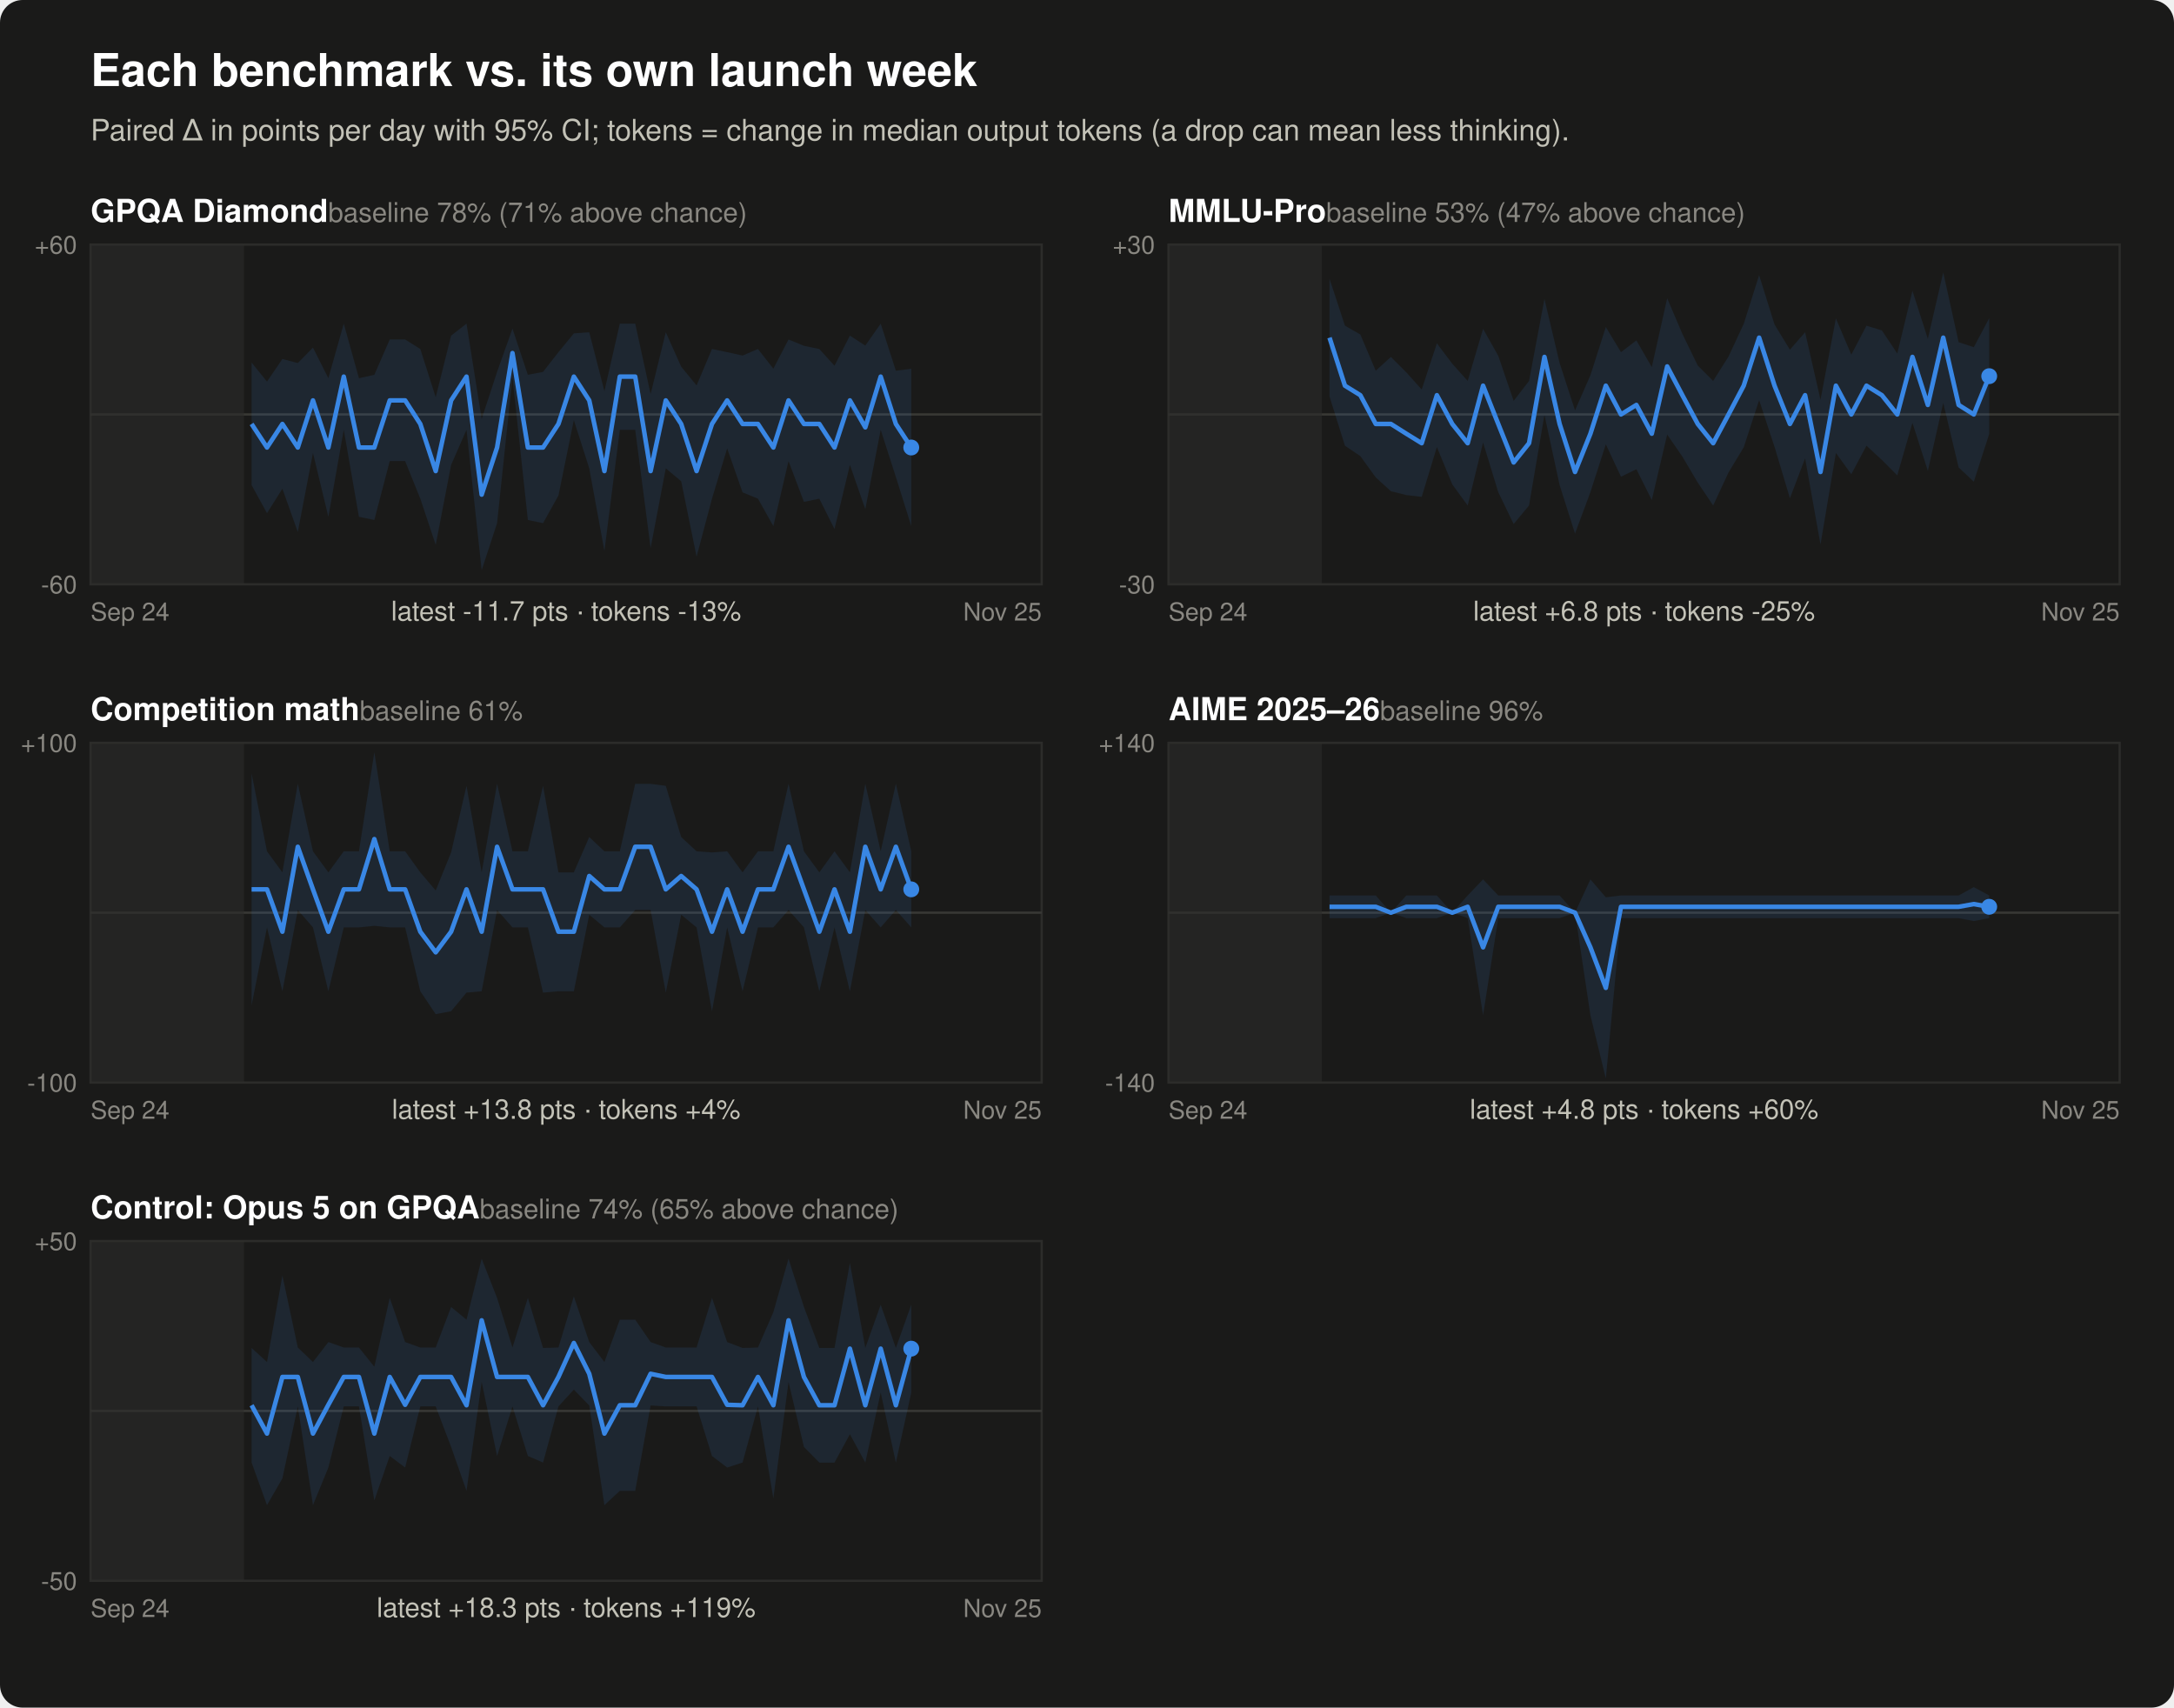
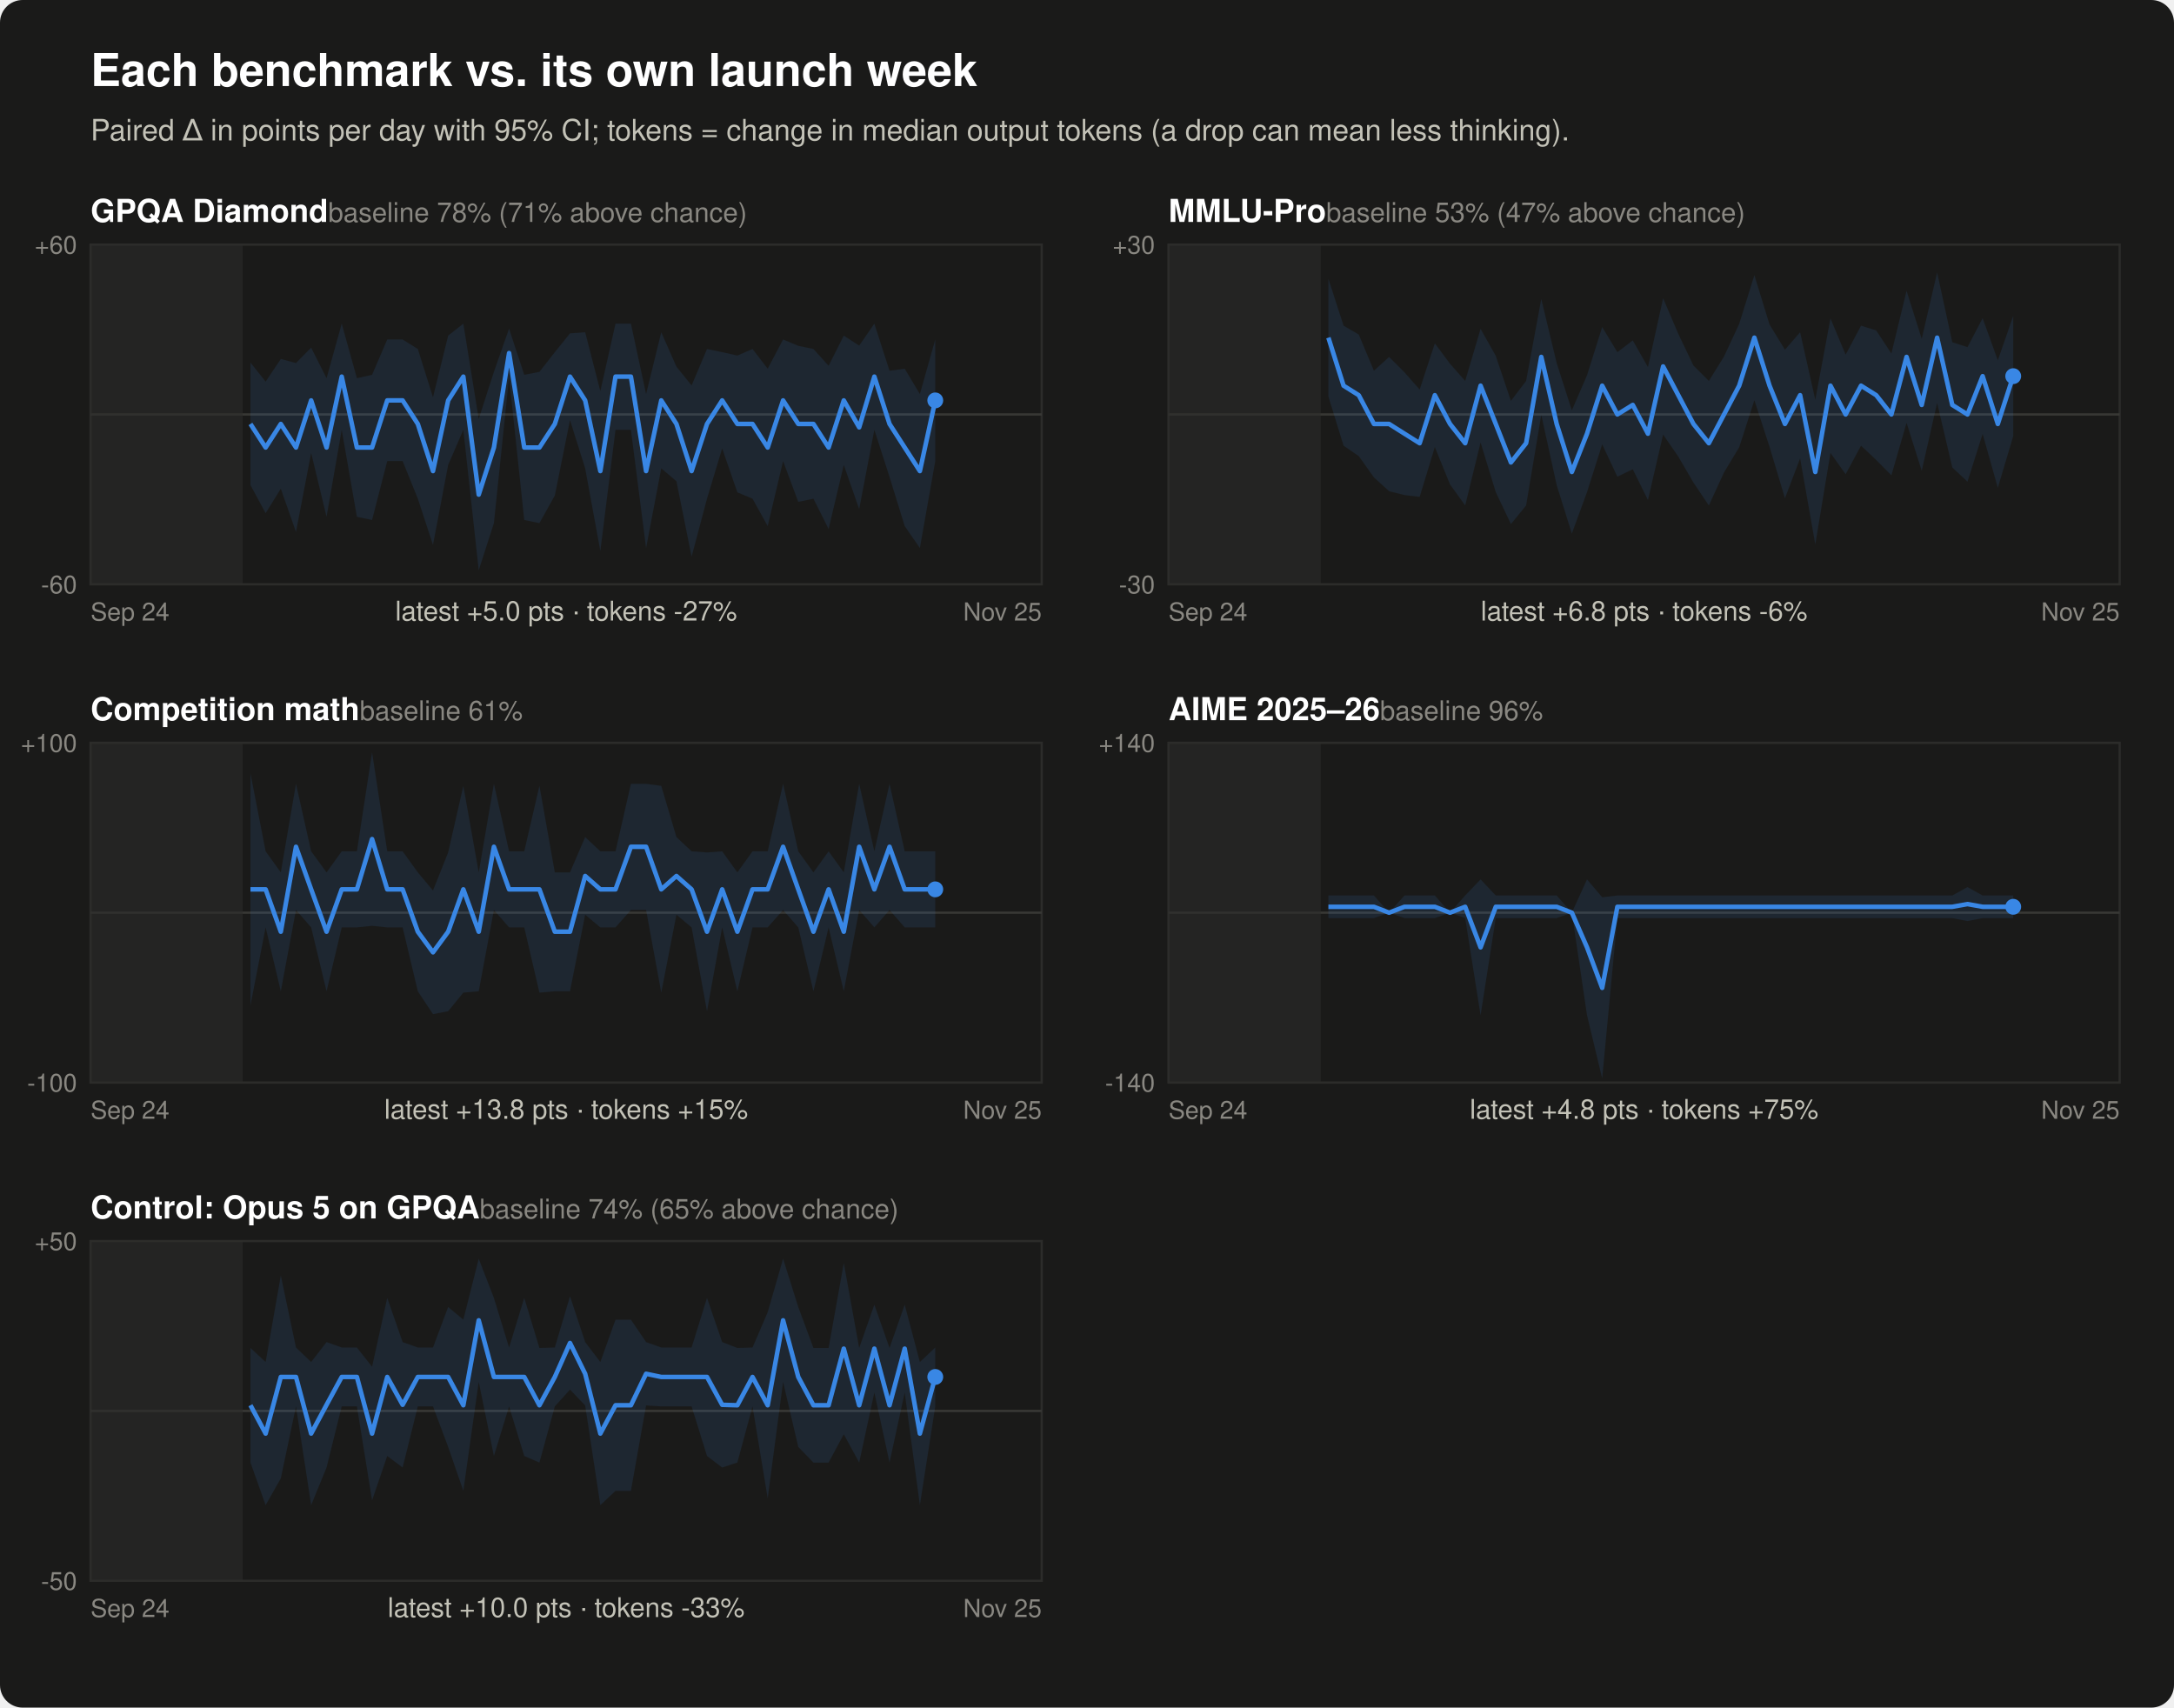
<svg xmlns="http://www.w3.org/2000/svg" width="960" height="754" viewBox="0 0 960 754" font-family="-apple-system, Segoe UI, Helvetica, Arial, sans-serif" role="img" aria-labelledby="ft fd">
  <rect width="960" height="754" rx="10" fill="#1a1a19" />
  <text x="40" y="38" fill="#ffffff" font-size="20" font-weight="600">Each benchmark vs. its own launch week</text>
  <text x="40" y="62" fill="#c3c2b7" font-size="13">Paired Δ in points per day with 95% CI; tokens = change in median output tokens (a drop can mean less thinking).</text>
  <text x="40" y="98" fill="#ffffff" font-size="14" font-weight="600">GPQA Diamond<tspan fill="#898781" font-weight="400" font-size="12">  baseline 78% (71% above chance)</tspan>
  </text>
  <rect x="40" y="108" width="420" height="150" fill="none" stroke="#2c2c2a" />
  <line x1="40" y1="183.0" x2="460" y2="183.0" stroke="#383835" />
  <text x="34" y="262.0" text-anchor="end" fill="#898781" font-size="11">-60</text>
  <text x="34" y="112.0" text-anchor="end" fill="#898781" font-size="11">+60</text>
-   <rect x="40.0" y="108" width="67.7" height="150" fill="#2c2c2a" opacity="0.6" />
+   <rect x="40.0" y="108" width="67.2" height="150" fill="#2c2c2a" opacity="0.6" />
  <text x="40" y="274" fill="#898781" font-size="11">Sep 24</text>
  <text x="460" y="274" text-anchor="end" fill="#898781" font-size="11">Nov 25</text>
-   <path d="M111.1,160.1 L117.9,168.5 L124.7,158.5 L131.5,160.3 L138.2,153.5 L145.0,167.0 L151.8,142.9 L158.5,167.0 L165.3,165.5 L172.1,149.9 L178.9,149.9 L185.6,154.1 L192.4,175.4 L199.2,148.2 L206.0,142.9 L212.7,185.0 L219.5,164.2 L226.3,145.1 L233.1,165.5 L239.8,164.2 L246.6,155.5 L253.4,147.2 L260.2,146.7 L266.9,172.7 L273.7,142.9 L280.5,142.9 L287.3,174.0 L294.0,146.7 L300.8,161.9 L307.6,170.2 L314.4,154.1 L321.1,155.5 L327.9,157.0 L334.7,154.1 L341.5,162.8 L348.2,149.9 L355.0,152.7 L361.8,154.1 L368.5,161.5 L375.3,148.2 L382.1,152.6 L388.9,142.9 L395.6,163.7 L402.4,162.8 L402.4,232.3 L395.6,210.6 L388.9,189.8 L382.1,224.8 L375.3,205.3 L368.5,233.6 L361.8,220.2 L355.0,221.6 L348.2,203.6 L341.5,232.3 L334.7,220.2 L327.9,217.4 L321.1,198.0 L314.4,220.2 L307.6,245.8 L300.8,212.5 L294.0,206.8 L287.3,242.0 L280.5,189.8 L273.7,189.8 L266.9,243.3 L260.2,206.8 L253.4,185.5 L246.6,218.8 L239.8,231.0 L233.1,229.6 L226.3,166.7 L219.5,231.0 L212.7,251.8 L206.0,189.8 L199.2,205.3 L192.4,240.6 L185.6,220.2 L178.9,203.6 L172.1,203.6 L165.3,229.6 L158.5,228.2 L151.8,189.8 L145.0,228.2 L138.2,200.0 L131.5,234.9 L124.7,215.8 L117.9,226.6 L111.1,214.2 Z" fill="#3987e5" opacity="0.12" />
-   <path d="M111.1,187.2 L117.9,197.6 L124.7,187.2 L131.5,197.6 L138.2,176.8 L145.0,197.6 L151.8,166.3 L158.5,197.6 L165.3,197.6 L172.1,176.8 L178.9,176.8 L185.6,187.2 L192.4,208.0 L199.2,176.8 L206.0,166.3 L212.7,218.4 L219.5,197.6 L226.3,155.9 L233.1,197.6 L239.8,197.6 L246.6,187.2 L253.4,166.3 L260.2,176.8 L266.9,208.0 L273.7,166.3 L280.5,166.3 L287.3,208.0 L294.0,176.8 L300.8,187.2 L307.6,208.0 L314.4,187.2 L321.1,176.8 L327.9,187.2 L334.7,187.2 L341.5,197.6 L348.2,176.8 L355.0,187.2 L361.8,187.2 L368.5,197.6 L375.3,176.8 L382.1,188.7 L388.9,166.3 L395.6,187.2 L402.4,197.6" fill="none" stroke="#3987e5" stroke-width="2" stroke-linejoin="round" />
-   <circle cx="402.4" cy="197.6" r="3.5" fill="#3987e5" />
-   <text x="250.0" y="274" text-anchor="middle" fill="#c3c2b7" font-size="12">latest -11.7 pts · tokens -13%</text>
+   <path d="M110.6,160.1 L117.3,168.5 L124.0,158.5 L130.7,160.3 L137.4,153.5 L144.2,167.0 L150.9,142.9 L157.6,167.0 L164.3,165.5 L171.0,149.9 L177.8,149.9 L184.5,154.1 L191.2,175.4 L197.9,148.2 L204.6,142.9 L211.4,185.0 L218.1,164.2 L224.8,145.1 L231.5,165.5 L238.2,164.2 L245.0,155.5 L251.7,147.2 L258.4,146.7 L265.1,172.7 L271.8,142.9 L278.6,142.9 L285.3,174.0 L292.0,146.7 L298.7,161.9 L305.4,170.2 L312.2,154.1 L318.9,155.5 L325.6,157.0 L332.3,154.1 L339.0,162.8 L345.8,149.9 L352.5,152.7 L359.2,154.1 L365.9,161.5 L372.6,148.2 L379.4,152.6 L386.1,142.9 L392.8,163.7 L399.5,162.8 L406.2,174.0 L413.0,149.9 L413.0,203.6 L406.2,242.0 L399.5,232.3 L392.8,210.6 L386.1,189.8 L379.4,224.8 L372.6,205.3 L365.9,233.6 L359.2,220.2 L352.5,221.6 L345.8,203.6 L339.0,232.3 L332.3,220.2 L325.6,217.4 L318.9,198.0 L312.2,220.2 L305.4,245.8 L298.7,212.5 L292.0,206.8 L285.3,242.0 L278.6,189.8 L271.8,189.8 L265.1,243.3 L258.4,206.8 L251.7,185.5 L245.0,218.8 L238.2,231.0 L231.5,229.6 L224.8,166.7 L218.1,231.0 L211.4,251.8 L204.6,189.8 L197.9,205.3 L191.2,240.6 L184.5,220.2 L177.8,203.6 L171.0,203.6 L164.3,229.6 L157.6,228.2 L150.9,189.8 L144.2,228.2 L137.4,200.0 L130.7,234.9 L124.0,215.8 L117.3,226.6 L110.6,214.2 Z" fill="#3987e5" opacity="0.12" />
+   <path d="M110.6,187.2 L117.3,197.6 L124.0,187.2 L130.7,197.6 L137.4,176.8 L144.2,197.6 L150.9,166.3 L157.6,197.6 L164.3,197.6 L171.0,176.8 L177.8,176.8 L184.5,187.2 L191.2,208.0 L197.9,176.8 L204.6,166.3 L211.4,218.4 L218.1,197.6 L224.8,155.9 L231.5,197.6 L238.2,197.6 L245.0,187.2 L251.7,166.3 L258.4,176.8 L265.1,208.0 L271.8,166.3 L278.6,166.3 L285.3,208.0 L292.0,176.8 L298.7,187.2 L305.4,208.0 L312.2,187.2 L318.9,176.8 L325.6,187.2 L332.3,187.2 L339.0,197.6 L345.8,176.8 L352.5,187.2 L359.2,187.2 L365.9,197.6 L372.6,176.8 L379.4,188.7 L386.1,166.3 L392.8,187.2 L399.5,197.6 L406.2,208.0 L413.0,176.8" fill="none" stroke="#3987e5" stroke-width="2" stroke-linejoin="round" />
+   <circle cx="413.0" cy="176.8" r="3.5" fill="#3987e5" />
+   <text x="250.0" y="274" text-anchor="middle" fill="#c3c2b7" font-size="12">latest +5.0 pts · tokens -27%</text>
  <text x="516" y="98" fill="#ffffff" font-size="14" font-weight="600">MMLU-Pro<tspan fill="#898781" font-weight="400" font-size="12">  baseline 53% (47% above chance)</tspan>
  </text>
  <rect x="516" y="108" width="420" height="150" fill="none" stroke="#2c2c2a" />
  <line x1="516" y1="183.0" x2="936" y2="183.0" stroke="#383835" />
  <text x="510" y="262.0" text-anchor="end" fill="#898781" font-size="11">-30</text>
  <text x="510" y="112.0" text-anchor="end" fill="#898781" font-size="11">+30</text>
-   <rect x="516.0" y="108" width="67.7" height="150" fill="#2c2c2a" opacity="0.6" />
+   <rect x="516.0" y="108" width="67.2" height="150" fill="#2c2c2a" opacity="0.6" />
  <text x="516" y="274" fill="#898781" font-size="11">Sep 24</text>
  <text x="936" y="274" text-anchor="end" fill="#898781" font-size="11">Nov 25</text>
-   <path d="M587.1,123.1 L593.9,143.8 L600.7,147.7 L607.5,163.7 L614.2,157.6 L621.0,164.4 L627.8,172.0 L634.5,151.6 L641.3,160.6 L648.1,168.2 L654.9,145.2 L661.6,157.1 L668.4,177.0 L675.2,168.2 L682.0,132.0 L688.7,160.3 L695.5,181.2 L702.3,165.7 L709.1,144.4 L715.8,155.5 L722.6,150.3 L729.4,162.1 L736.2,131.7 L742.9,147.4 L749.7,161.4 L756.5,168.2 L763.3,157.4 L770.0,143.0 L776.8,121.5 L783.6,143.3 L790.4,154.4 L797.1,146.7 L803.9,176.5 L810.7,140.6 L817.5,156.6 L824.2,143.8 L831.0,145.9 L837.8,156.1 L844.5,128.4 L851.3,149.6 L858.1,120.3 L864.9,151.1 L871.6,153.3 L878.4,140.5 L878.4,191.6 L871.6,212.7 L864.9,206.4 L858.1,177.9 L851.3,207.9 L844.5,186.7 L837.8,209.9 L831.0,203.1 L824.2,196.8 L817.5,209.4 L810.7,200.0 L803.9,240.4 L797.1,202.4 L790.4,220.0 L783.6,197.3 L776.8,176.7 L770.0,197.5 L763.3,208.6 L756.5,223.2 L749.7,213.1 L742.9,201.6 L736.2,191.9 L729.4,220.8 L722.6,207.2 L715.8,210.5 L709.1,196.2 L702.3,217.3 L695.5,235.6 L688.7,214.2 L682.0,183.2 L675.2,223.2 L668.4,231.4 L661.6,217.3 L654.9,195.4 L648.1,223.2 L641.3,213.9 L634.5,197.4 L627.8,219.4 L621.0,218.6 L614.2,216.9 L607.5,210.8 L600.7,201.4 L593.9,196.8 L587.1,175.1 Z" fill="#3987e5" opacity="0.12" />
-   <path d="M587.1,149.1 L593.9,170.3 L600.7,174.5 L607.5,187.2 L614.2,187.2 L621.0,191.5 L627.8,195.7 L634.5,174.5 L641.3,187.2 L648.1,195.7 L654.9,170.3 L661.6,187.2 L668.4,204.2 L675.2,195.7 L682.0,157.6 L688.7,187.2 L695.5,208.4 L702.3,191.5 L709.1,170.3 L715.8,183.0 L722.6,178.8 L729.4,191.5 L736.2,161.8 L742.9,174.5 L749.7,187.2 L756.5,195.7 L763.3,183.0 L770.0,170.3 L776.8,149.1 L783.6,170.3 L790.4,187.2 L797.1,174.5 L803.9,208.4 L810.7,170.3 L817.5,183.0 L824.2,170.3 L831.0,174.5 L837.8,183.0 L844.5,157.6 L851.3,178.8 L858.1,149.1 L864.9,178.8 L871.6,183.0 L878.4,166.1" fill="none" stroke="#3987e5" stroke-width="2" stroke-linejoin="round" />
-   <circle cx="878.4" cy="166.1" r="3.5" fill="#3987e5" />
-   <text x="726.0" y="274" text-anchor="middle" fill="#c3c2b7" font-size="12">latest +6.8 pts · tokens -25%</text>
+   <path d="M586.6,123.1 L593.3,143.8 L600.0,147.7 L606.7,163.7 L613.4,157.6 L620.2,164.4 L626.9,172.0 L633.6,151.6 L640.3,160.6 L647.0,168.2 L653.8,145.2 L660.5,157.1 L667.2,177.0 L673.9,168.2 L680.6,132.0 L687.4,160.3 L694.1,181.2 L700.8,165.7 L707.5,144.4 L714.2,155.5 L721.0,150.3 L727.7,162.1 L734.4,131.7 L741.1,147.4 L747.8,161.4 L754.6,168.2 L761.3,157.4 L768.0,143.0 L774.7,121.5 L781.4,143.3 L788.2,154.4 L794.9,146.7 L801.6,176.5 L808.3,140.6 L815.0,156.6 L821.8,143.8 L828.5,145.9 L835.2,156.1 L841.9,128.4 L848.6,149.6 L855.4,120.3 L862.1,151.1 L868.8,153.3 L875.5,140.5 L882.2,159.1 L889.0,139.5 L889.0,192.6 L882.2,215.4 L875.5,191.6 L868.8,212.7 L862.1,206.4 L855.4,177.9 L848.6,207.9 L841.9,186.7 L835.2,209.9 L828.5,203.1 L821.8,196.8 L815.0,209.4 L808.3,200.0 L801.6,240.4 L794.9,202.4 L788.2,220.0 L781.4,197.3 L774.7,176.7 L768.0,197.5 L761.3,208.6 L754.6,223.2 L747.8,213.1 L741.1,201.6 L734.4,191.9 L727.7,220.8 L721.0,207.2 L714.2,210.5 L707.5,196.2 L700.8,217.3 L694.1,235.6 L687.4,214.2 L680.6,183.2 L673.9,223.2 L667.2,231.4 L660.5,217.3 L653.8,195.4 L647.0,223.2 L640.3,213.9 L633.6,197.4 L626.9,219.4 L620.2,218.6 L613.4,216.9 L606.7,210.8 L600.0,201.4 L593.3,196.8 L586.6,175.1 Z" fill="#3987e5" opacity="0.12" />
+   <path d="M586.6,149.1 L593.3,170.3 L600.0,174.5 L606.7,187.2 L613.4,187.2 L620.2,191.5 L626.9,195.7 L633.6,174.5 L640.3,187.2 L647.0,195.7 L653.8,170.3 L660.5,187.2 L667.2,204.2 L673.9,195.7 L680.6,157.6 L687.4,187.2 L694.1,208.4 L700.8,191.5 L707.5,170.3 L714.2,183.0 L721.0,178.8 L727.7,191.5 L734.4,161.8 L741.1,174.5 L747.8,187.2 L754.6,195.7 L761.3,183.0 L768.0,170.3 L774.7,149.1 L781.4,170.3 L788.2,187.2 L794.9,174.5 L801.6,208.4 L808.3,170.3 L815.0,183.0 L821.8,170.3 L828.5,174.5 L835.2,183.0 L841.9,157.6 L848.6,178.8 L855.4,149.1 L862.1,178.8 L868.8,183.0 L875.5,166.1 L882.2,187.2 L889.0,166.1" fill="none" stroke="#3987e5" stroke-width="2" stroke-linejoin="round" />
+   <circle cx="889.0" cy="166.1" r="3.5" fill="#3987e5" />
+   <text x="726.0" y="274" text-anchor="middle" fill="#c3c2b7" font-size="12">latest +6.8 pts · tokens -6%</text>
  <text x="40" y="318" fill="#ffffff" font-size="14" font-weight="600">Competition math<tspan fill="#898781" font-weight="400" font-size="12">  baseline 61%</tspan>
  </text>
  <rect x="40" y="328" width="420" height="150" fill="none" stroke="#2c2c2a" />
  <line x1="40" y1="403.0" x2="460" y2="403.0" stroke="#383835" />
  <text x="34" y="482.0" text-anchor="end" fill="#898781" font-size="11">-100</text>
  <text x="34" y="332.0" text-anchor="end" fill="#898781" font-size="11">+100</text>
-   <rect x="40.0" y="328" width="67.7" height="150" fill="#2c2c2a" opacity="0.6" />
+   <rect x="40.0" y="328" width="67.2" height="150" fill="#2c2c2a" opacity="0.6" />
  <text x="40" y="494" fill="#898781" font-size="11">Sep 24</text>
  <text x="460" y="494" text-anchor="end" fill="#898781" font-size="11">Nov 25</text>
-   <path d="M111.1,341.5 L117.9,375.9 L124.7,385.2 L131.5,346.1 L138.2,375.9 L145.0,385.2 L151.8,375.9 L158.5,375.9 L165.3,332.2 L172.1,375.9 L178.9,375.9 L185.6,385.2 L192.4,393.2 L199.2,376.4 L206.0,347.0 L212.7,385.2 L219.5,346.1 L226.3,375.9 L233.1,375.9 L239.8,347.0 L246.6,385.2 L253.4,385.2 L260.2,369.6 L266.9,375.9 L273.7,375.9 L280.5,346.1 L287.3,346.1 L294.0,347.0 L300.8,369.6 L307.6,375.9 L314.4,376.4 L321.1,375.9 L327.9,385.2 L334.7,375.9 L341.5,375.9 L348.2,346.1 L355.0,375.9 L361.8,385.2 L368.5,375.9 L375.3,385.2 L382.1,346.1 L388.9,375.9 L395.6,346.1 L402.4,375.9 L402.4,409.5 L395.6,401.8 L388.9,409.5 L382.1,401.8 L375.3,437.7 L368.5,409.5 L361.8,437.7 L355.0,409.5 L348.2,401.8 L341.5,409.5 L334.7,409.5 L327.9,437.7 L321.1,409.5 L314.4,446.5 L307.6,409.5 L300.8,403.9 L294.0,438.3 L287.3,401.8 L280.5,401.8 L273.7,409.5 L266.9,409.5 L260.2,403.9 L253.4,437.7 L246.6,437.7 L239.8,438.3 L233.1,409.5 L226.3,409.5 L219.5,401.8 L212.7,437.7 L206.0,438.3 L199.2,446.5 L192.4,447.8 L185.6,437.7 L178.9,409.5 L172.1,409.5 L165.3,408.8 L158.5,409.5 L151.8,409.5 L145.0,437.7 L138.2,409.5 L131.5,401.8 L124.7,437.7 L117.9,409.5 L111.1,443.9 Z" fill="#3987e5" opacity="0.12" />
-   <path d="M111.1,392.7 L117.9,392.7 L124.7,411.4 L131.5,373.9 L138.2,392.7 L145.0,411.4 L151.8,392.7 L158.5,392.7 L165.3,370.5 L172.1,392.7 L178.9,392.7 L185.6,411.4 L192.4,420.5 L199.2,411.4 L206.0,392.7 L212.7,411.4 L219.5,373.9 L226.3,392.7 L233.1,392.7 L239.8,392.7 L246.6,411.4 L253.4,411.4 L260.2,386.8 L266.9,392.7 L273.7,392.7 L280.5,373.9 L287.3,373.9 L294.0,392.7 L300.8,386.8 L307.6,392.7 L314.4,411.4 L321.1,392.7 L327.9,411.4 L334.7,392.7 L341.5,392.7 L348.2,373.9 L355.0,392.7 L361.8,411.4 L368.5,392.7 L375.3,411.4 L382.1,373.9 L388.9,392.7 L395.6,373.9 L402.4,392.7" fill="none" stroke="#3987e5" stroke-width="2" stroke-linejoin="round" />
-   <circle cx="402.4" cy="392.7" r="3.5" fill="#3987e5" />
-   <text x="250.0" y="494" text-anchor="middle" fill="#c3c2b7" font-size="12">latest +13.8 pts · tokens +4%</text>
+   <path d="M110.6,341.5 L117.3,375.9 L124.0,385.2 L130.7,346.1 L137.4,375.9 L144.2,385.2 L150.9,375.9 L157.6,375.9 L164.3,332.2 L171.0,375.9 L177.8,375.9 L184.5,385.2 L191.2,393.2 L197.9,376.4 L204.6,347.0 L211.4,385.2 L218.1,346.1 L224.8,375.9 L231.5,375.9 L238.2,347.0 L245.0,385.2 L251.7,385.2 L258.4,369.6 L265.1,375.9 L271.8,375.9 L278.6,346.1 L285.3,346.1 L292.0,347.0 L298.7,369.6 L305.4,375.9 L312.2,376.4 L318.9,375.9 L325.6,385.2 L332.3,375.9 L339.0,375.9 L345.8,346.1 L352.5,375.9 L359.2,385.2 L365.9,375.9 L372.6,385.2 L379.4,346.1 L386.1,375.9 L392.8,346.1 L399.5,375.9 L406.2,375.9 L413.0,375.9 L413.0,409.5 L406.2,409.5 L399.5,409.5 L392.8,401.8 L386.1,409.5 L379.4,401.8 L372.6,437.7 L365.9,409.5 L359.2,437.7 L352.5,409.5 L345.8,401.8 L339.0,409.5 L332.3,409.5 L325.6,437.7 L318.9,409.5 L312.2,446.5 L305.4,409.5 L298.7,403.9 L292.0,438.3 L285.3,401.8 L278.6,401.8 L271.8,409.5 L265.1,409.5 L258.4,403.9 L251.7,437.7 L245.0,437.7 L238.2,438.3 L231.5,409.5 L224.8,409.5 L218.1,401.8 L211.4,437.7 L204.6,438.3 L197.9,446.5 L191.2,447.8 L184.5,437.7 L177.8,409.5 L171.0,409.5 L164.3,408.8 L157.6,409.5 L150.9,409.5 L144.2,437.7 L137.4,409.5 L130.7,401.8 L124.0,437.7 L117.3,409.5 L110.6,443.9 Z" fill="#3987e5" opacity="0.12" />
+   <path d="M110.6,392.7 L117.3,392.7 L124.0,411.4 L130.7,373.9 L137.4,392.7 L144.2,411.4 L150.9,392.7 L157.6,392.7 L164.3,370.5 L171.0,392.7 L177.8,392.7 L184.5,411.4 L191.2,420.5 L197.9,411.4 L204.6,392.7 L211.4,411.4 L218.1,373.9 L224.8,392.7 L231.5,392.7 L238.2,392.7 L245.0,411.4 L251.7,411.4 L258.4,386.8 L265.1,392.7 L271.8,392.7 L278.6,373.9 L285.3,373.9 L292.0,392.7 L298.7,386.8 L305.4,392.7 L312.2,411.4 L318.9,392.7 L325.6,411.4 L332.3,392.7 L339.0,392.7 L345.8,373.9 L352.5,392.7 L359.2,411.4 L365.9,392.7 L372.6,411.4 L379.4,373.9 L386.1,392.7 L392.8,373.9 L399.5,392.7 L406.2,392.7 L413.0,392.7" fill="none" stroke="#3987e5" stroke-width="2" stroke-linejoin="round" />
+   <circle cx="413.0" cy="392.7" r="3.5" fill="#3987e5" />
+   <text x="250.0" y="494" text-anchor="middle" fill="#c3c2b7" font-size="12">latest +13.8 pts · tokens +15%</text>
  <text x="516" y="318" fill="#ffffff" font-size="14" font-weight="600">AIME 2025–26<tspan fill="#898781" font-weight="400" font-size="12">  baseline 96%</tspan>
  </text>
  <rect x="516" y="328" width="420" height="150" fill="none" stroke="#2c2c2a" />
  <line x1="516" y1="403.0" x2="936" y2="403.0" stroke="#383835" />
  <text x="510" y="482.0" text-anchor="end" fill="#898781" font-size="11">-140</text>
  <text x="510" y="332.0" text-anchor="end" fill="#898781" font-size="11">+140</text>
-   <rect x="516.0" y="328" width="67.7" height="150" fill="#2c2c2a" opacity="0.6" />
+   <rect x="516.0" y="328" width="67.2" height="150" fill="#2c2c2a" opacity="0.6" />
  <text x="516" y="494" fill="#898781" font-size="11">Sep 24</text>
  <text x="936" y="494" text-anchor="end" fill="#898781" font-size="11">Nov 25</text>
-   <path d="M587.1,395.4 L593.9,395.4 L600.7,395.4 L607.5,395.4 L614.2,403.0 L621.0,395.4 L627.8,395.4 L634.5,395.4 L641.3,403.0 L648.1,395.4 L654.9,388.3 L661.6,395.4 L668.4,395.4 L675.2,395.4 L682.0,395.4 L688.7,395.4 L695.5,403.0 L702.3,388.3 L709.1,396.2 L715.8,395.4 L722.6,395.4 L729.4,395.4 L736.2,395.4 L742.9,395.4 L749.7,395.4 L756.5,395.4 L763.3,395.4 L770.0,395.4 L776.8,395.4 L783.6,395.4 L790.4,395.4 L797.1,395.4 L803.9,395.4 L810.7,395.4 L817.5,395.4 L824.2,395.4 L831.0,395.4 L837.8,395.4 L844.5,395.4 L851.3,395.4 L858.1,395.4 L864.9,395.4 L871.6,391.7 L878.4,395.4 L878.4,405.4 L871.6,406.7 L864.9,405.4 L858.1,405.4 L851.3,405.4 L844.5,405.4 L837.8,405.4 L831.0,405.4 L824.2,405.4 L817.5,405.4 L810.7,405.4 L803.9,405.4 L797.1,405.4 L790.4,405.4 L783.6,405.4 L776.8,405.4 L770.0,405.4 L763.3,405.4 L756.5,405.4 L749.7,405.4 L742.9,405.4 L736.2,405.4 L729.4,405.4 L722.6,405.4 L715.8,405.4 L709.1,476.2 L702.3,448.3 L695.5,403.0 L688.7,405.4 L682.0,405.4 L675.2,405.4 L668.4,405.4 L661.6,405.4 L654.9,448.3 L648.1,405.4 L641.3,403.0 L634.5,405.4 L627.8,405.4 L621.0,405.4 L614.2,403.0 L607.5,405.4 L600.7,405.4 L593.9,405.4 L587.1,405.4 Z" fill="#3987e5" opacity="0.12" />
-   <path d="M587.1,400.4 L593.9,400.4 L600.7,400.4 L607.5,400.4 L614.2,403.0 L621.0,400.4 L627.8,400.4 L634.5,400.4 L641.3,403.0 L648.1,400.4 L654.9,418.3 L661.6,400.4 L668.4,400.4 L675.2,400.4 L682.0,400.4 L688.7,400.4 L695.5,403.0 L702.3,418.3 L709.1,436.2 L715.8,400.4 L722.6,400.4 L729.4,400.4 L736.2,400.4 L742.9,400.4 L749.7,400.4 L756.5,400.4 L763.3,400.4 L770.0,400.4 L776.8,400.4 L783.6,400.4 L790.4,400.4 L797.1,400.4 L803.9,400.4 L810.7,400.4 L817.5,400.4 L824.2,400.4 L831.0,400.4 L837.8,400.4 L844.5,400.4 L851.3,400.4 L858.1,400.4 L864.9,400.4 L871.6,399.2 L878.4,400.4" fill="none" stroke="#3987e5" stroke-width="2" stroke-linejoin="round" />
-   <circle cx="878.4" cy="400.4" r="3.5" fill="#3987e5" />
-   <text x="726.0" y="494" text-anchor="middle" fill="#c3c2b7" font-size="12">latest +4.8 pts · tokens +60%</text>
+   <path d="M586.6,395.4 L593.3,395.4 L600.0,395.4 L606.7,395.4 L613.4,403.0 L620.2,395.4 L626.9,395.4 L633.6,395.4 L640.3,403.0 L647.0,395.4 L653.8,388.3 L660.5,395.4 L667.2,395.4 L673.9,395.4 L680.6,395.4 L687.4,395.4 L694.1,403.0 L700.8,388.3 L707.5,396.2 L714.2,395.4 L721.0,395.4 L727.7,395.4 L734.4,395.4 L741.1,395.4 L747.8,395.4 L754.6,395.4 L761.3,395.4 L768.0,395.4 L774.7,395.4 L781.4,395.4 L788.2,395.4 L794.9,395.4 L801.6,395.4 L808.3,395.4 L815.0,395.4 L821.8,395.4 L828.5,395.4 L835.2,395.4 L841.9,395.4 L848.6,395.4 L855.4,395.4 L862.1,395.4 L868.8,391.7 L875.5,395.4 L882.2,395.4 L889.0,395.4 L889.0,405.4 L882.2,405.4 L875.5,405.4 L868.8,406.7 L862.1,405.4 L855.4,405.4 L848.6,405.4 L841.9,405.4 L835.2,405.4 L828.5,405.4 L821.8,405.4 L815.0,405.4 L808.3,405.4 L801.6,405.4 L794.9,405.4 L788.2,405.4 L781.4,405.4 L774.7,405.4 L768.0,405.4 L761.3,405.4 L754.6,405.4 L747.8,405.4 L741.1,405.4 L734.4,405.4 L727.7,405.4 L721.0,405.4 L714.2,405.4 L707.5,476.2 L700.8,448.3 L694.1,403.0 L687.4,405.4 L680.6,405.4 L673.9,405.4 L667.2,405.4 L660.5,405.4 L653.8,448.3 L647.0,405.4 L640.3,403.0 L633.6,405.4 L626.9,405.4 L620.2,405.4 L613.4,403.0 L606.7,405.4 L600.0,405.4 L593.3,405.4 L586.6,405.4 Z" fill="#3987e5" opacity="0.12" />
+   <path d="M586.6,400.4 L593.3,400.4 L600.0,400.4 L606.7,400.4 L613.4,403.0 L620.2,400.4 L626.9,400.4 L633.6,400.4 L640.3,403.0 L647.0,400.4 L653.8,418.3 L660.5,400.4 L667.2,400.4 L673.9,400.4 L680.6,400.4 L687.4,400.4 L694.1,403.0 L700.8,418.3 L707.5,436.2 L714.2,400.4 L721.0,400.4 L727.7,400.4 L734.4,400.4 L741.1,400.4 L747.8,400.4 L754.6,400.4 L761.3,400.4 L768.0,400.4 L774.7,400.4 L781.4,400.4 L788.2,400.4 L794.9,400.4 L801.6,400.4 L808.3,400.4 L815.0,400.4 L821.8,400.4 L828.5,400.4 L835.2,400.4 L841.9,400.4 L848.6,400.4 L855.4,400.4 L862.1,400.4 L868.8,399.2 L875.5,400.4 L882.2,400.4 L889.0,400.4" fill="none" stroke="#3987e5" stroke-width="2" stroke-linejoin="round" />
+   <circle cx="889.0" cy="400.4" r="3.5" fill="#3987e5" />
+   <text x="726.0" y="494" text-anchor="middle" fill="#c3c2b7" font-size="12">latest +4.8 pts · tokens +75%</text>
  <text x="40" y="538" fill="#ffffff" font-size="14" font-weight="600">Control: Opus 5 on GPQA<tspan fill="#898781" font-weight="400" font-size="12">  baseline 74% (65% above chance)</tspan>
  </text>
  <rect x="40" y="548" width="420" height="150" fill="none" stroke="#2c2c2a" />
  <line x1="40" y1="623.0" x2="460" y2="623.0" stroke="#383835" />
  <text x="34" y="702.0" text-anchor="end" fill="#898781" font-size="11">-50</text>
  <text x="34" y="552.0" text-anchor="end" fill="#898781" font-size="11">+50</text>
-   <rect x="40.0" y="548" width="67.7" height="150" fill="#2c2c2a" opacity="0.6" />
+   <rect x="40.0" y="548" width="67.2" height="150" fill="#2c2c2a" opacity="0.6" />
  <text x="40" y="714" fill="#898781" font-size="11">Sep 24</text>
  <text x="460" y="714" text-anchor="end" fill="#898781" font-size="11">Nov 25</text>
-   <path d="M111.1,595.2 L117.9,601.4 L124.7,563.2 L131.5,595.0 L138.2,601.4 L145.0,592.6 L151.8,595.0 L158.5,595.0 L165.3,603.5 L172.1,573.1 L178.9,592.6 L185.6,595.0 L192.4,595.0 L199.2,577.1 L206.0,582.7 L212.7,555.8 L219.5,573.1 L226.3,595.0 L233.1,573.1 L239.8,595.2 L246.6,595.0 L253.4,572.4 L260.2,592.6 L266.9,601.4 L273.7,582.7 L280.5,582.7 L287.3,592.6 L294.0,595.0 L300.8,595.0 L307.6,595.0 L314.4,573.1 L321.1,592.6 L327.9,595.2 L334.7,595.0 L341.5,579.4 L348.2,555.8 L355.0,577.1 L361.8,595.2 L368.5,595.2 L375.3,557.7 L382.1,595.2 L388.9,576.1 L395.6,595.2 L402.4,576.1 L402.4,614.9 L395.6,645.8 L388.9,614.9 L382.1,645.8 L375.3,633.3 L368.5,645.8 L361.8,645.8 L355.0,638.9 L348.2,610.2 L341.5,661.6 L334.7,621.0 L327.9,645.8 L321.1,648.0 L314.4,642.9 L307.6,621.0 L300.8,621.0 L294.0,621.0 L287.3,620.6 L280.5,658.3 L273.7,658.3 L266.9,664.6 L260.2,620.6 L253.4,613.6 L246.6,621.0 L239.8,645.8 L233.1,642.9 L226.3,621.0 L219.5,642.9 L212.7,610.2 L206.0,658.3 L199.2,638.9 L192.4,621.0 L185.6,621.0 L178.9,648.0 L172.1,642.9 L165.3,662.5 L158.5,621.0 L151.8,621.0 L145.0,648.0 L138.2,664.6 L131.5,621.0 L124.7,652.8 L117.9,664.6 L111.1,645.8 Z" fill="#3987e5" opacity="0.12" />
-   <path d="M111.1,620.5 L117.9,633.0 L124.7,608.0 L131.5,608.0 L138.2,633.0 L145.0,620.3 L151.8,608.0 L158.5,608.0 L165.3,633.0 L172.1,608.0 L178.9,620.3 L185.6,608.0 L192.4,608.0 L199.2,608.0 L206.0,620.5 L212.7,583.0 L219.5,608.0 L226.3,608.0 L233.1,608.0 L239.8,620.5 L246.6,608.0 L253.4,593.0 L260.2,606.6 L266.9,633.0 L273.7,620.5 L280.5,620.5 L287.3,606.6 L294.0,608.0 L300.8,608.0 L307.6,608.0 L314.4,608.0 L321.1,620.3 L327.9,620.5 L334.7,608.0 L341.5,620.5 L348.2,583.0 L355.0,608.0 L361.8,620.5 L368.5,620.5 L375.3,595.5 L382.1,620.5 L388.9,595.5 L395.6,620.5 L402.4,595.5" fill="none" stroke="#3987e5" stroke-width="2" stroke-linejoin="round" />
-   <circle cx="402.4" cy="595.5" r="3.5" fill="#3987e5" />
-   <text x="250.0" y="714" text-anchor="middle" fill="#c3c2b7" font-size="12">latest +18.3 pts · tokens +119%</text>
+   <path d="M110.6,595.2 L117.3,601.4 L124.0,563.2 L130.7,595.0 L137.4,601.4 L144.2,592.6 L150.9,595.0 L157.6,595.0 L164.3,603.5 L171.0,573.1 L177.8,592.6 L184.5,595.0 L191.2,595.0 L197.9,577.1 L204.6,582.7 L211.4,555.8 L218.1,573.1 L224.8,595.0 L231.5,573.1 L238.2,595.2 L245.0,595.0 L251.7,572.4 L258.4,592.6 L265.1,601.4 L271.8,582.7 L278.6,582.7 L285.3,592.6 L292.0,595.0 L298.7,595.0 L305.4,595.0 L312.2,573.1 L318.9,592.6 L325.6,595.2 L332.3,595.0 L339.0,579.4 L345.8,555.8 L352.5,577.1 L359.2,595.2 L365.9,595.2 L372.6,557.7 L379.4,595.2 L386.1,576.1 L392.8,595.2 L399.5,576.1 L406.2,601.4 L413.0,595.0 L413.0,621.0 L406.2,664.6 L399.5,614.9 L392.8,645.8 L386.1,614.9 L379.4,645.8 L372.6,633.3 L365.9,645.8 L359.2,645.8 L352.5,638.9 L345.8,610.2 L339.0,661.6 L332.3,621.0 L325.6,645.8 L318.9,648.0 L312.2,642.9 L305.4,621.0 L298.7,621.0 L292.0,621.0 L285.3,620.6 L278.6,658.3 L271.8,658.3 L265.1,664.6 L258.4,620.6 L251.7,613.6 L245.0,621.0 L238.2,645.8 L231.5,642.9 L224.8,621.0 L218.1,642.9 L211.4,610.2 L204.6,658.3 L197.9,638.9 L191.2,621.0 L184.5,621.0 L177.8,648.0 L171.0,642.9 L164.3,662.5 L157.6,621.0 L150.9,621.0 L144.2,648.0 L137.4,664.6 L130.7,621.0 L124.0,652.8 L117.3,664.6 L110.6,645.8 Z" fill="#3987e5" opacity="0.12" />
+   <path d="M110.6,620.5 L117.3,633.0 L124.0,608.0 L130.7,608.0 L137.4,633.0 L144.2,620.3 L150.9,608.0 L157.6,608.0 L164.3,633.0 L171.0,608.0 L177.8,620.3 L184.5,608.0 L191.2,608.0 L197.9,608.0 L204.6,620.5 L211.4,583.0 L218.1,608.0 L224.8,608.0 L231.5,608.0 L238.2,620.5 L245.0,608.0 L251.7,593.0 L258.4,606.6 L265.1,633.0 L271.8,620.5 L278.6,620.5 L285.3,606.6 L292.0,608.0 L298.7,608.0 L305.4,608.0 L312.2,608.0 L318.9,620.3 L325.6,620.5 L332.3,608.0 L339.0,620.5 L345.8,583.0 L352.5,608.0 L359.2,620.5 L365.9,620.5 L372.6,595.5 L379.4,620.5 L386.1,595.5 L392.8,620.5 L399.5,595.5 L406.2,633.0 L413.0,608.0" fill="none" stroke="#3987e5" stroke-width="2" stroke-linejoin="round" />
+   <circle cx="413.0" cy="608.0" r="3.5" fill="#3987e5" />
+   <text x="250.0" y="714" text-anchor="middle" fill="#c3c2b7" font-size="12">latest +10.0 pts · tokens -33%</text>
</svg>
